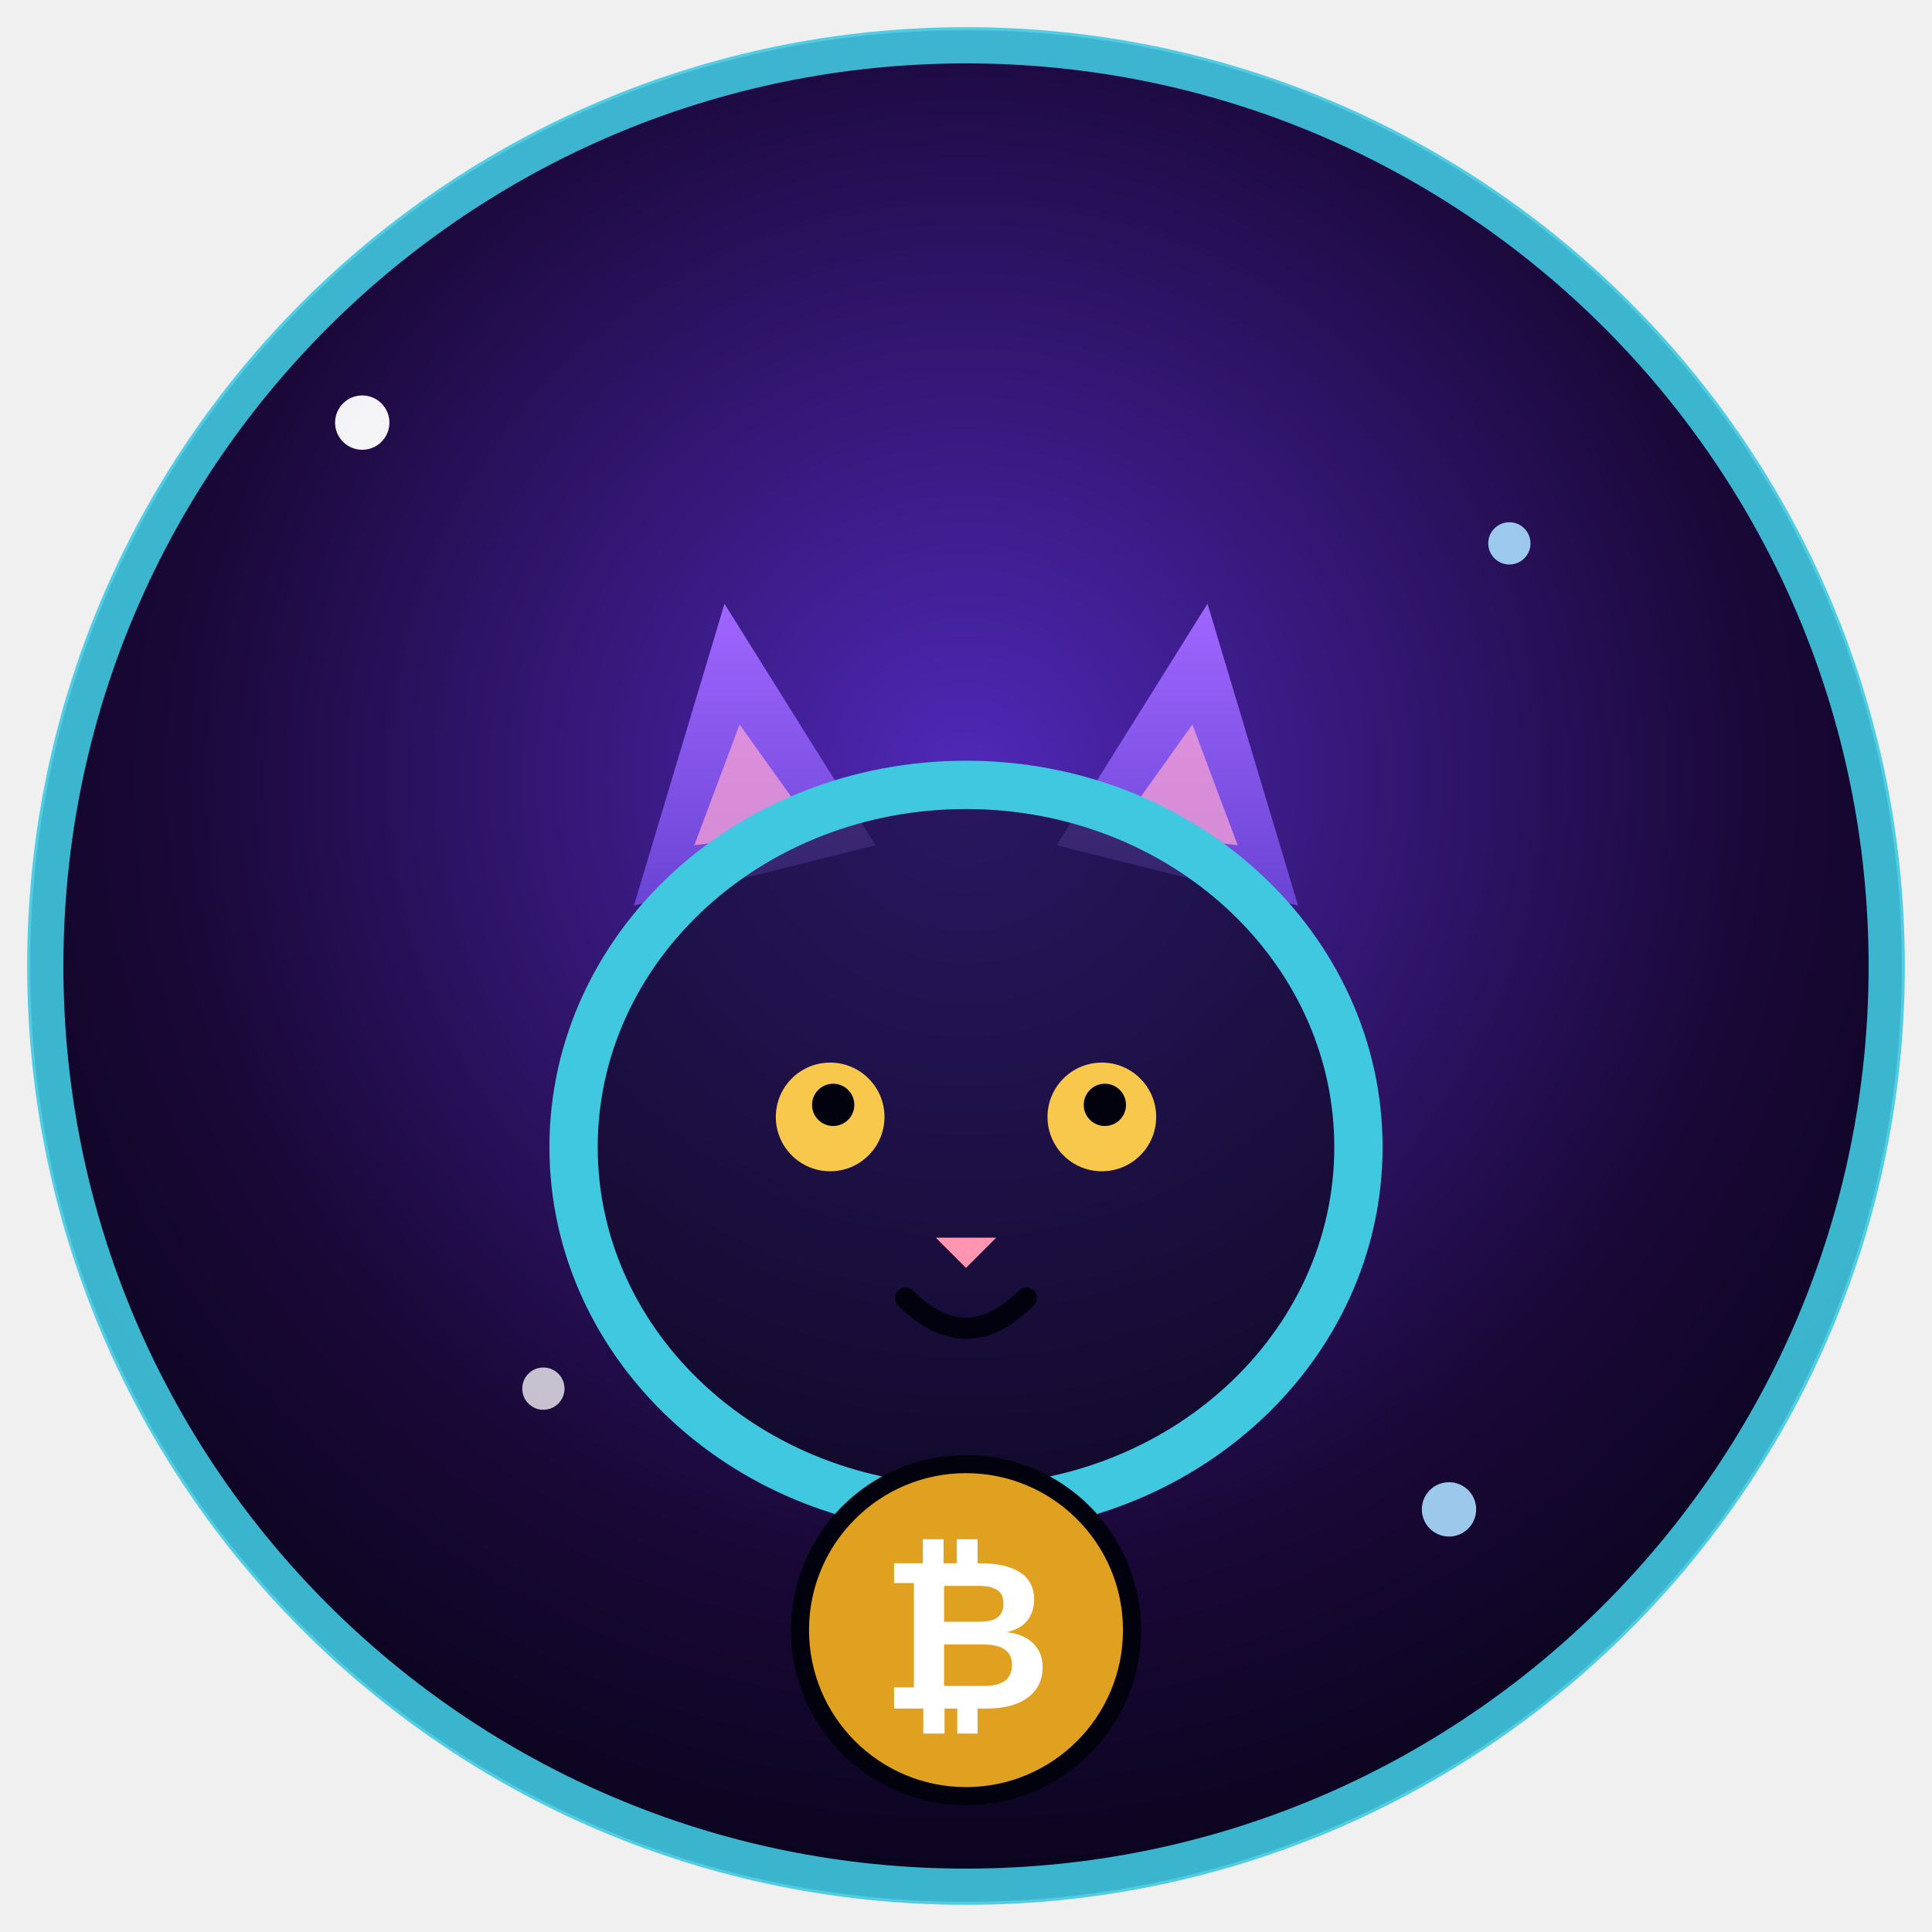
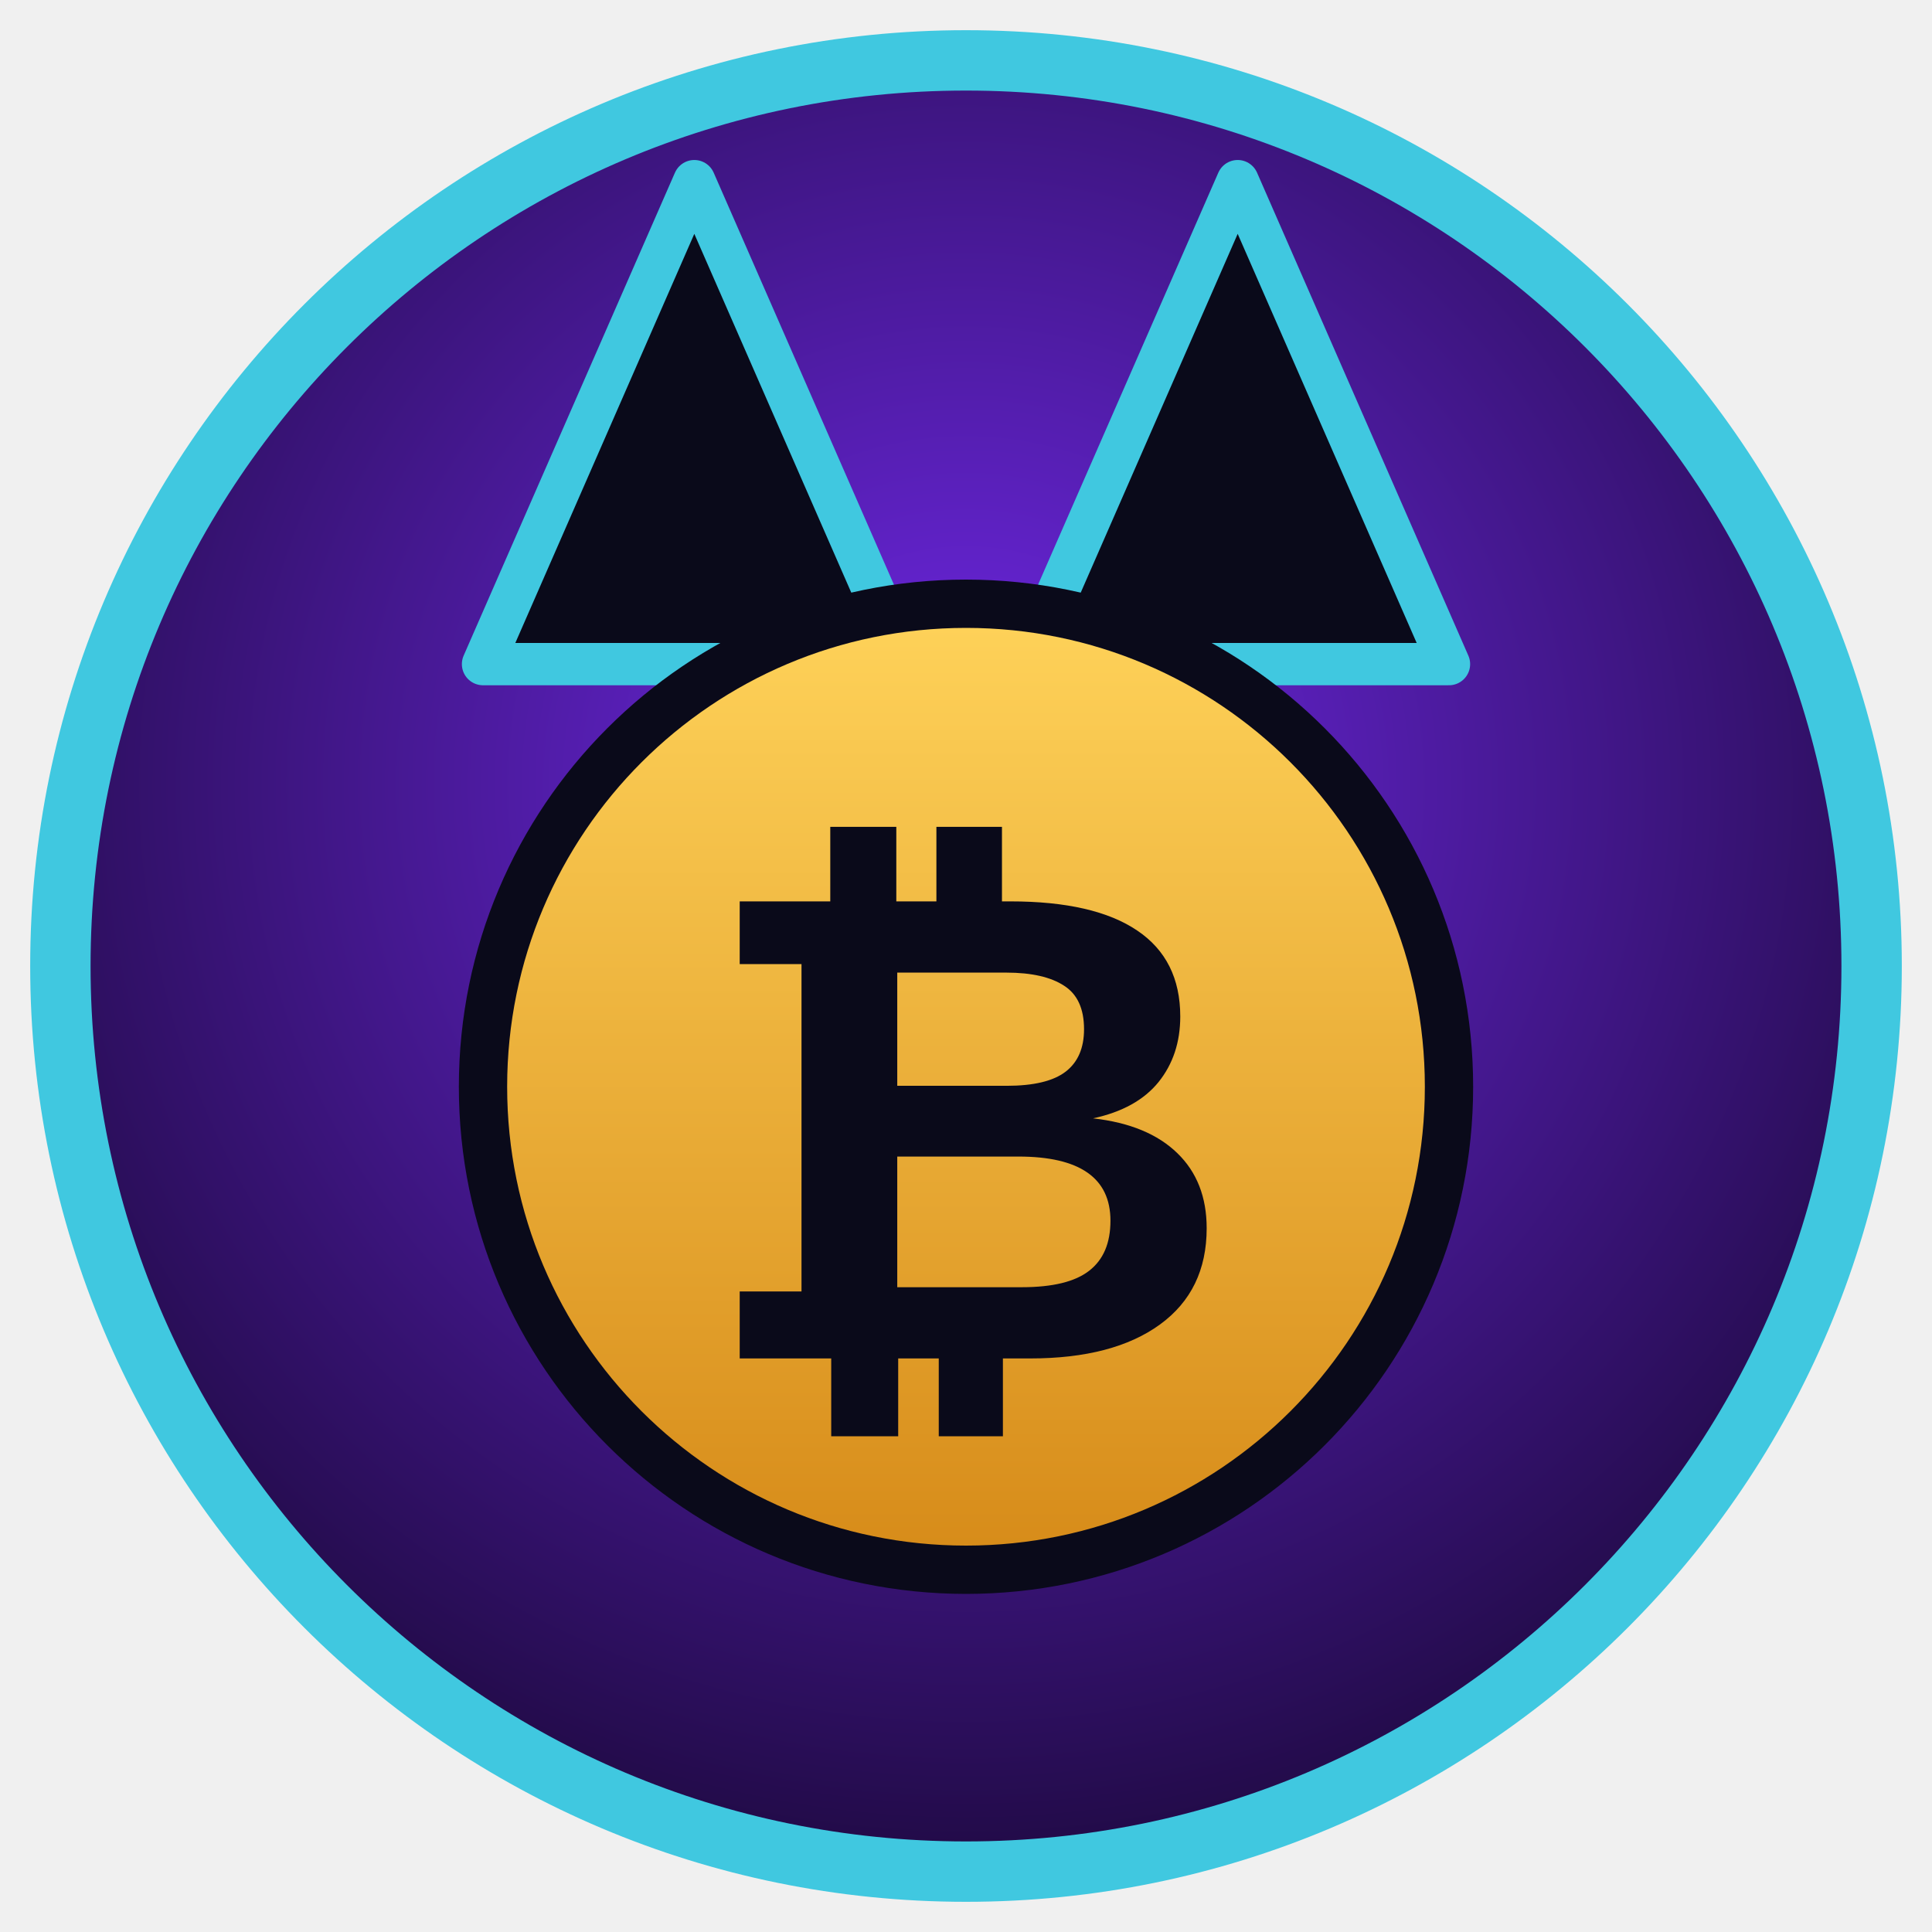
<svg xmlns="http://www.w3.org/2000/svg" viewBox="0 0 64 64">
  <defs>
-     <radialGradient id="bg" cx="50%" cy="40%" r="70%">
-       <stop offset="0%" stop-color="#5028b8" />
-       <stop offset="60%" stop-color="#1a0838" />
-       <stop offset="100%" stop-color="#02020e" />
+     <radialGradient id="g" cx="50%" cy="40%" r="65%">
+       <stop offset="0%" stop-color="#7028e8" />
+       <stop offset="100%" stop-color="#1a0838" />
    </radialGradient>
-     <linearGradient id="ear" x1="0%" y1="0%" x2="0%" y2="100%">
-       <stop offset="0%" stop-color="#a066ff" />
-       <stop offset="100%" stop-color="#6a44d4" />
+     <linearGradient id="gold" x1="0%" y1="0%" x2="0%" y2="100%">
+       <stop offset="0%" stop-color="#ffd35a" />
+       <stop offset="100%" stop-color="#d68a18" />
    </linearGradient>
-     <filter id="glow">
-       <feGaussianBlur stdDeviation="1.4" />
-     </filter>
  </defs>
-   <circle cx="32" cy="32" r="31" fill="url(#bg)" />
-   <circle cx="32" cy="32" r="30.5" fill="none" stroke="#40c8e0" stroke-width="1.2" opacity="0.9" />
-   <circle cx="12" cy="14" r=".9" fill="#ffffff" opacity=".95" />
-   <circle cx="50" cy="18" r=".7" fill="#aaddff" opacity=".9" />
-   <circle cx="18" cy="46" r=".7" fill="#ffffff" opacity=".75" />
-   <circle cx="48" cy="50" r=".9" fill="#aaddff" opacity=".9" />
-   <path d="M21 30 L24 20 L29 28 Z" fill="url(#ear)" />
-   <path d="M43 30 L40 20 L35 28 Z" fill="url(#ear)" />
-   <path d="M23 28 L24.5 24 L27 27.5 Z" fill="#ffa6d4" opacity=".7" />
-   <path d="M41 28 L39.5 24 L37 27.5 Z" fill="#ffa6d4" opacity=".7" />
-   <ellipse cx="32" cy="38" rx="13" ry="12" fill="#0a0a1a" opacity=".55" />
-   <ellipse cx="32" cy="38" rx="13" ry="12" fill="none" stroke="#40c8e0" stroke-width="1.6" />
-   <circle cx="27.5" cy="37" r="1.8" fill="#f8c84d" />
-   <circle cx="36.5" cy="37" r="1.8" fill="#f8c84d" />
-   <circle cx="27.6" cy="36.6" r=".7" fill="#02020e" />
-   <circle cx="36.6" cy="36.6" r=".7" fill="#02020e" />
-   <path d="M31 41 L32 42 L33 41 Z" fill="#ff95b0" />
-   <path d="M30 43 Q32 45 34 43" stroke="#02020e" stroke-width="0.7" fill="none" stroke-linecap="round" />
-   <circle cx="32" cy="54" r="5.5" fill="#e0a020" stroke="#02020e" stroke-width=".6" />
-   <text x="32" y="56.6" text-anchor="middle" font-family="Arial,Helvetica,sans-serif" font-weight="900" font-size="7" fill="#ffffff">₿</text>
+   <circle cx="32" cy="32" r="30" fill="url(#g)" />
+   <circle cx="32" cy="32" r="30" fill="none" stroke="#40c8e0" stroke-width="2" />
+   <path d="M16 22 L23 6  L30 22 Z" fill="#0a0a1a" stroke="#40c8e0" stroke-width="1.4" stroke-linejoin="round" />
+   <path d="M48 22 L41 6  L34 22 Z" fill="#0a0a1a" stroke="#40c8e0" stroke-width="1.4" stroke-linejoin="round" />
+   <circle cx="32" cy="36" r="16" fill="url(#gold)" stroke="#0a0a1a" stroke-width="1.6" />
+   <text x="32" y="45" text-anchor="middle" font-family="'Arial Black', Arial, Helvetica, sans-serif" font-weight="900" font-size="22" fill="#0a0a1a">₿</text>
</svg>
